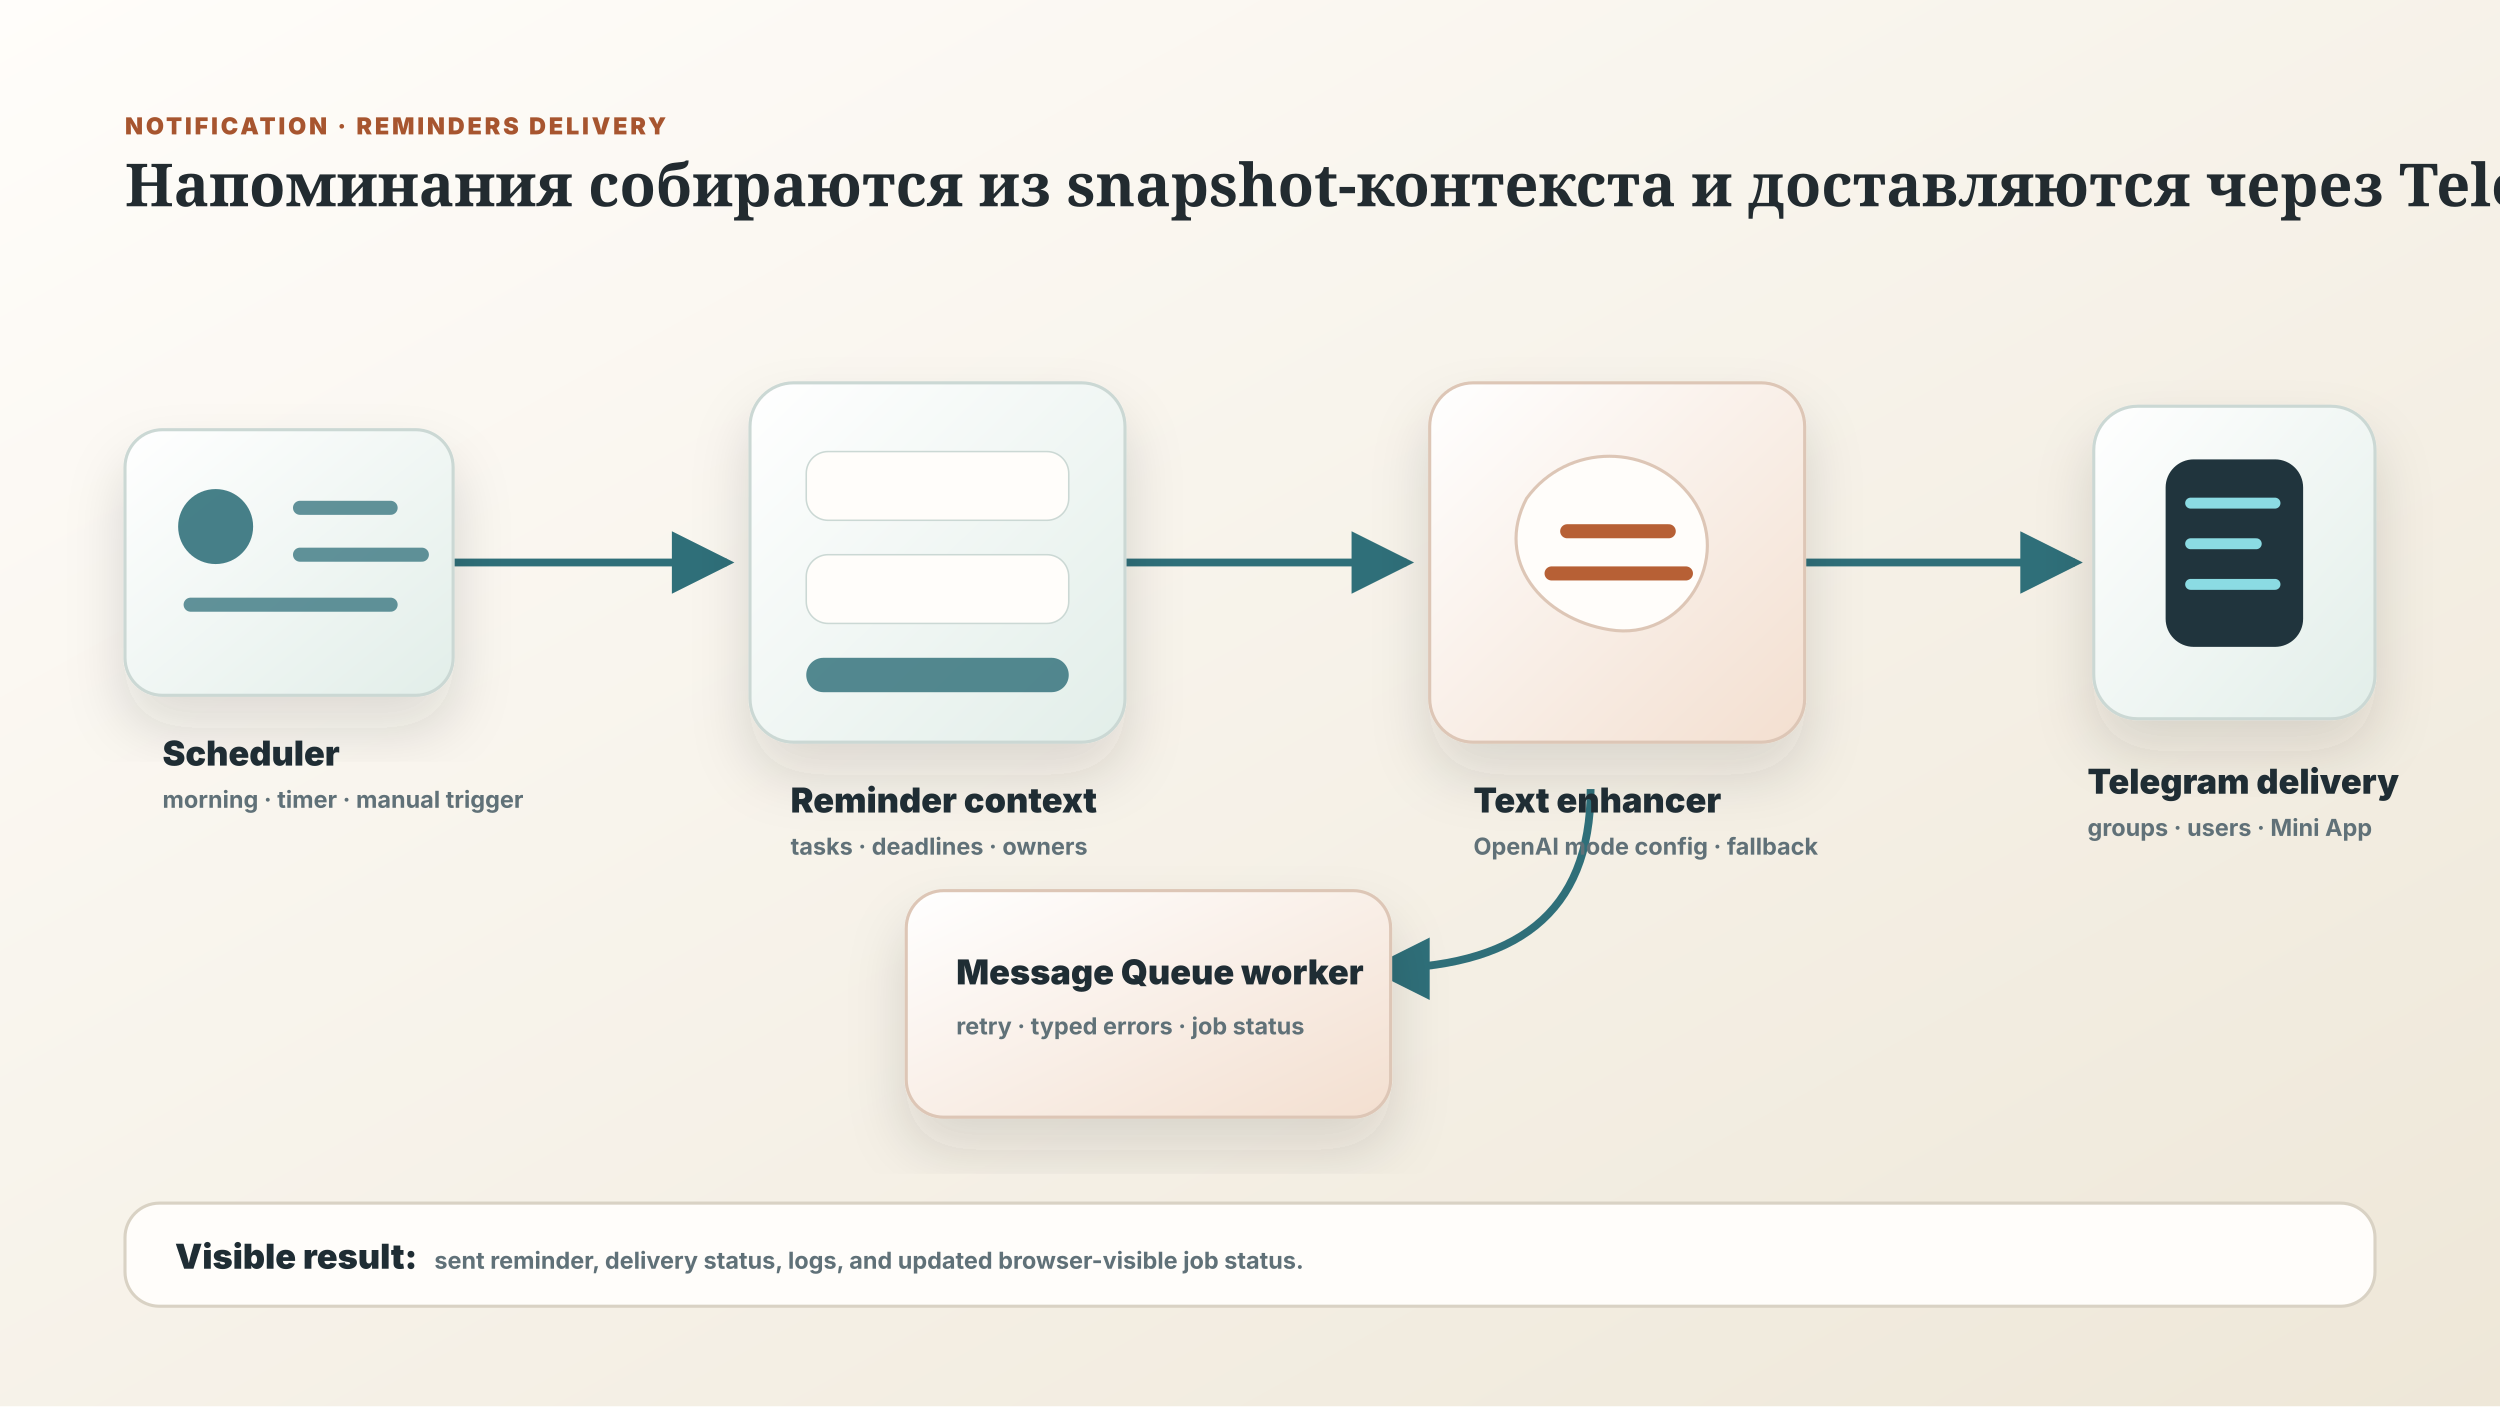
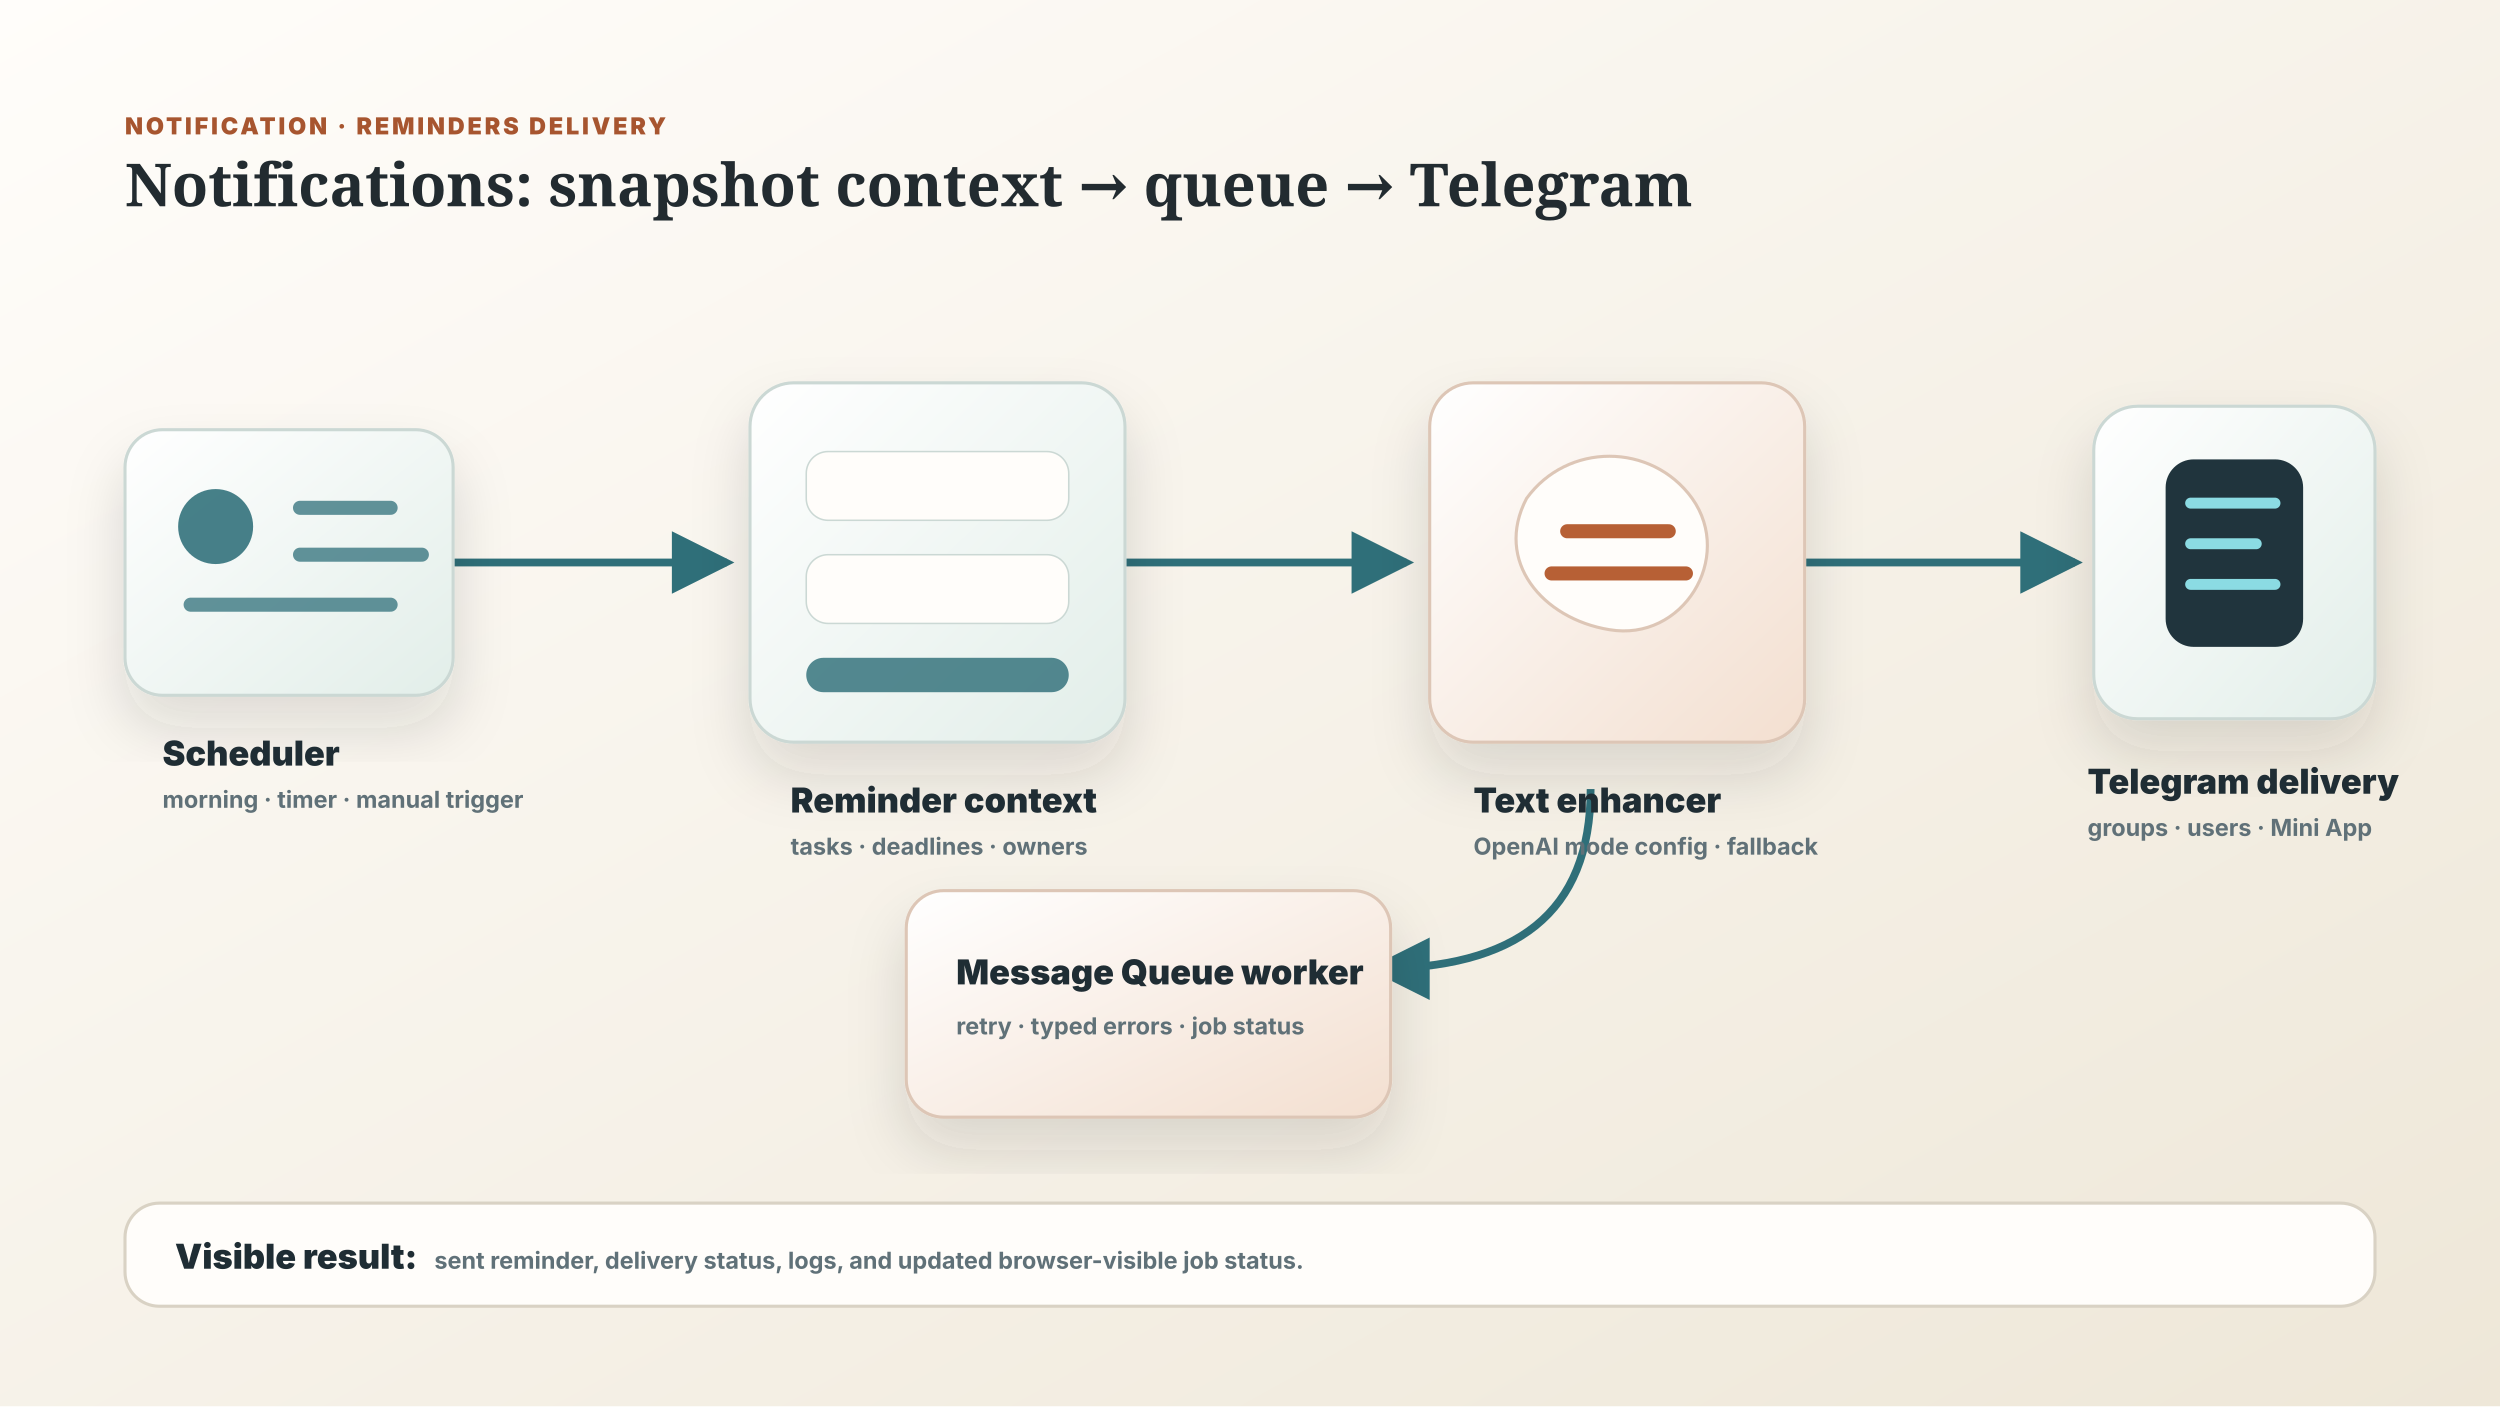
<svg xmlns="http://www.w3.org/2000/svg" width="1600" height="900" viewBox="0 0 1600 900" role="img" aria-labelledby="title desc">
  <defs>
    <linearGradient id="bg" x1="0" x2="1" y1="0" y2="1">
      <stop offset="0" stop-color="#fffdfa" />
      <stop offset="1" stop-color="#eee7d8" />
    </linearGradient>
    <linearGradient id="cube" x1="0" x2="1" y1="0" y2="1">
      <stop offset="0" stop-color="#ffffff" />
      <stop offset="1" stop-color="#e2eee9" />
    </linearGradient>
    <linearGradient id="cube2" x1="0" x2="1" y1="0" y2="1">
      <stop offset="0" stop-color="#ffffff" />
      <stop offset="1" stop-color="#f3dfd0" />
    </linearGradient>
    <marker id="arrow" markerWidth="12" markerHeight="12" refX="9" refY="6" orient="auto">
      <path d="M2 2 10 6 2 10Z" fill="#2f6f79" />
    </marker>
    <filter id="shadow" x="-25%" y="-25%" width="150%" height="150%">
      <feDropShadow dx="0" dy="20" stdDeviation="18" flood-color="#243036" flood-opacity=".14" />
    </filter>
    <style>
      .title{font:900 38px Georgia,serif;fill:#222b30}
      .k{font:900 15px Inter,Arial,sans-serif;letter-spacing:.12em;fill:#a7552f}
      .h{font:850 22px Inter,Arial,sans-serif;fill:#1f2d34}
      .s{font:700 15px Inter,Arial,sans-serif;fill:#607178}
      .module{fill:url(#cube);stroke:#cbd8d4;stroke-width:2;filter:url(#shadow)}
      .module2{fill:url(#cube2);stroke:#ddc6b6;stroke-width:2;filter:url(#shadow)}
      .flow{fill:none;stroke:#2f6f79;stroke-width:5;marker-end:url(#arrow)}
      .note{fill:#fffdfa;stroke:#d9d2c4;stroke-width:2}
    </style>
  </defs>
  <rect width="1600" height="900" fill="url(#bg)" />
  <text x="80" y="86" class="k">NOTIFICATION · REMINDERS DELIVERY</text>
-   <text x="80" y="132" class="title">Напоминания собираются из snapshot-контекста и доставляются через Telegram</text>
+   <text x="80" y="132" class="title">Notifications: snapshot context → queue → Telegram</text>
  <path d="M270 360 C360 360 385 360 465 360" class="flow" />
  <path d="M700 360 C790 360 815 360 900 360" class="flow" />
  <path d="M1128 360 C1218 360 1245 360 1328 360" class="flow" />
  <path d="M1018 505 C1018 585 970 620 880 620" class="flow" />
  <g transform="translate(80 275)">
    <rect width="210" height="170" rx="24" class="module" />
    <circle cx="58" cy="62" r="24" fill="#2f6f79" opacity=".88" />
    <path d="M112 50h58M112 80h78M42 112h128" stroke="#2f6f79" stroke-width="9" stroke-linecap="round" opacity=".75" />
    <text x="24" y="215" class="h">Scheduler</text>
    <text x="24" y="242" class="s">morning · timer · manual trigger</text>
  </g>
  <g transform="translate(480 245)">
    <rect width="240" height="230" rx="28" class="module" />
    <rect x="36" y="44" width="168" height="44" rx="14" fill="#fffdfa" stroke="#cbd8d4" />
    <rect x="36" y="110" width="168" height="44" rx="14" fill="#fffdfa" stroke="#cbd8d4" />
    <rect x="36" y="176" width="168" height="22" rx="11" fill="#2f6f79" opacity=".82" />
    <text x="26" y="275" class="h">Reminder context</text>
    <text x="26" y="302" class="s">tasks · deadlines · owners</text>
  </g>
  <g transform="translate(915 245)">
    <rect width="240" height="230" rx="28" class="module2" />
    <path d="M62 74 C88 38 142 38 168 74 C195 112 162 166 115 158 C72 151 41 114 62 74Z" fill="#fffdfa" stroke="#ddc6b6" stroke-width="2" />
    <path d="M88 95h65M78 122h86" stroke="#b76035" stroke-width="9" stroke-linecap="round" />
    <text x="28" y="275" class="h">Text enhancer</text>
    <text x="28" y="302" class="s">OpenAI mode config · fallback</text>
  </g>
  <g transform="translate(1340 260)">
    <rect width="180" height="200" rx="28" class="module" />
    <rect x="46" y="34" width="88" height="120" rx="18" fill="#20343d" />
    <path d="M62 62h54M62 88h42M62 114h54" stroke="#8bdbe3" stroke-width="7" stroke-linecap="round" />
    <text x="-4" y="248" class="h">Telegram delivery</text>
    <text x="-4" y="275" class="s">groups · users · Mini App</text>
  </g>
  <g transform="translate(580 570)">
    <rect width="310" height="145" rx="24" class="module2" />
    <text x="32" y="60" class="h">Message Queue worker</text>
    <text x="32" y="92" class="s">retry · typed errors · job status</text>
  </g>
  <rect x="80" y="770" width="1440" height="66" rx="22" class="note" />
  <text x="112" y="812" class="h">Visible result:</text>
  <text x="278" y="812" class="s">sent reminder, delivery status, logs, and updated browser-visible job status.</text>
</svg>
